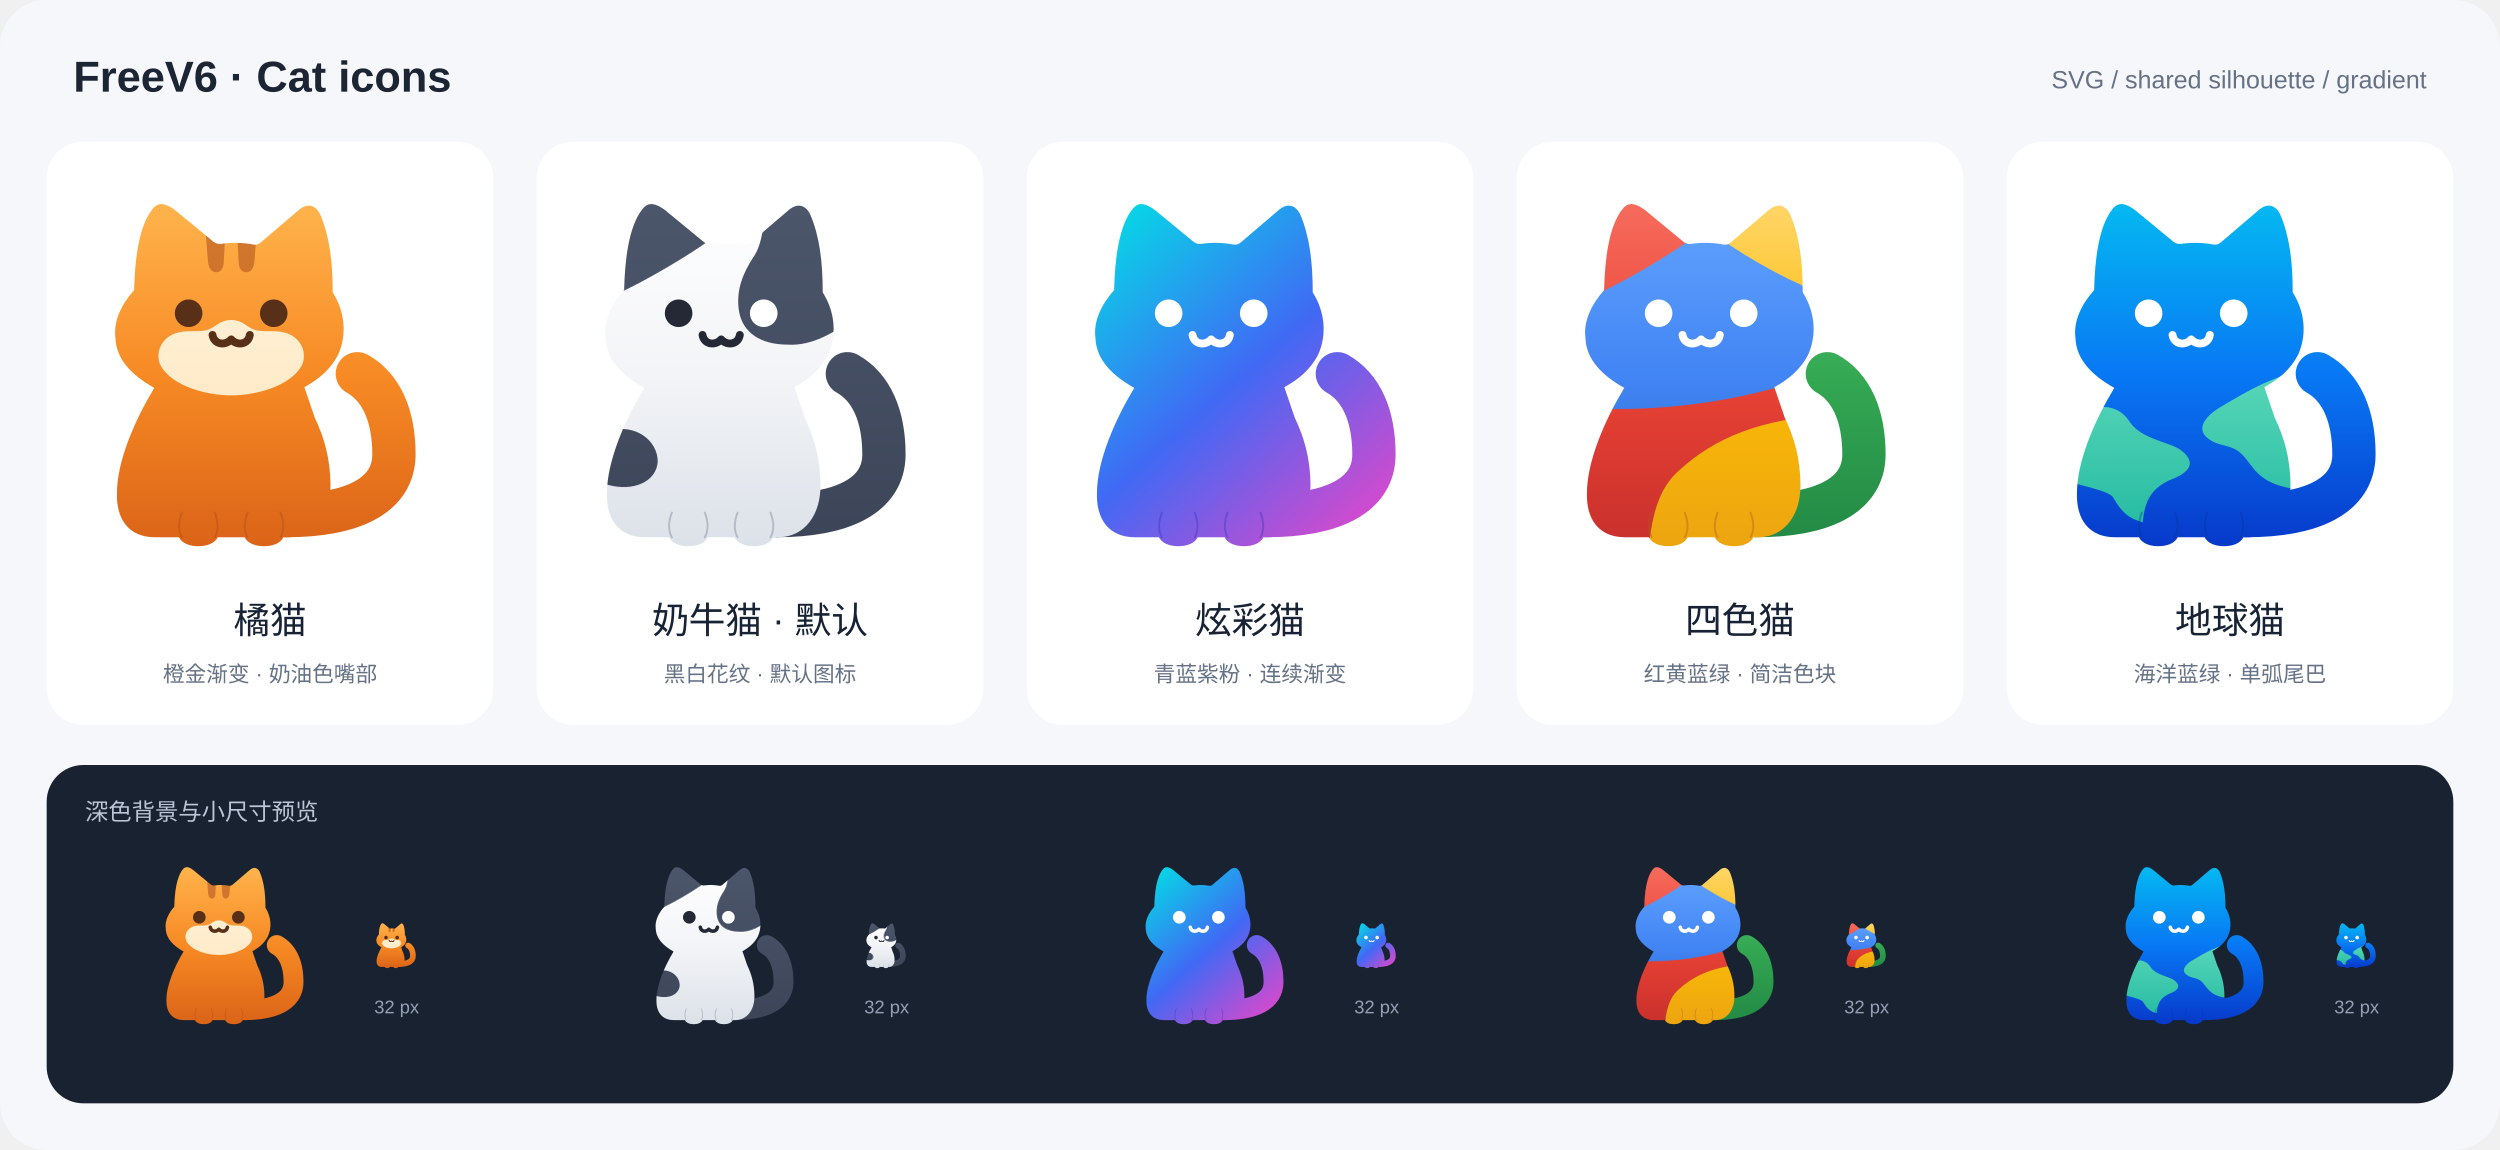
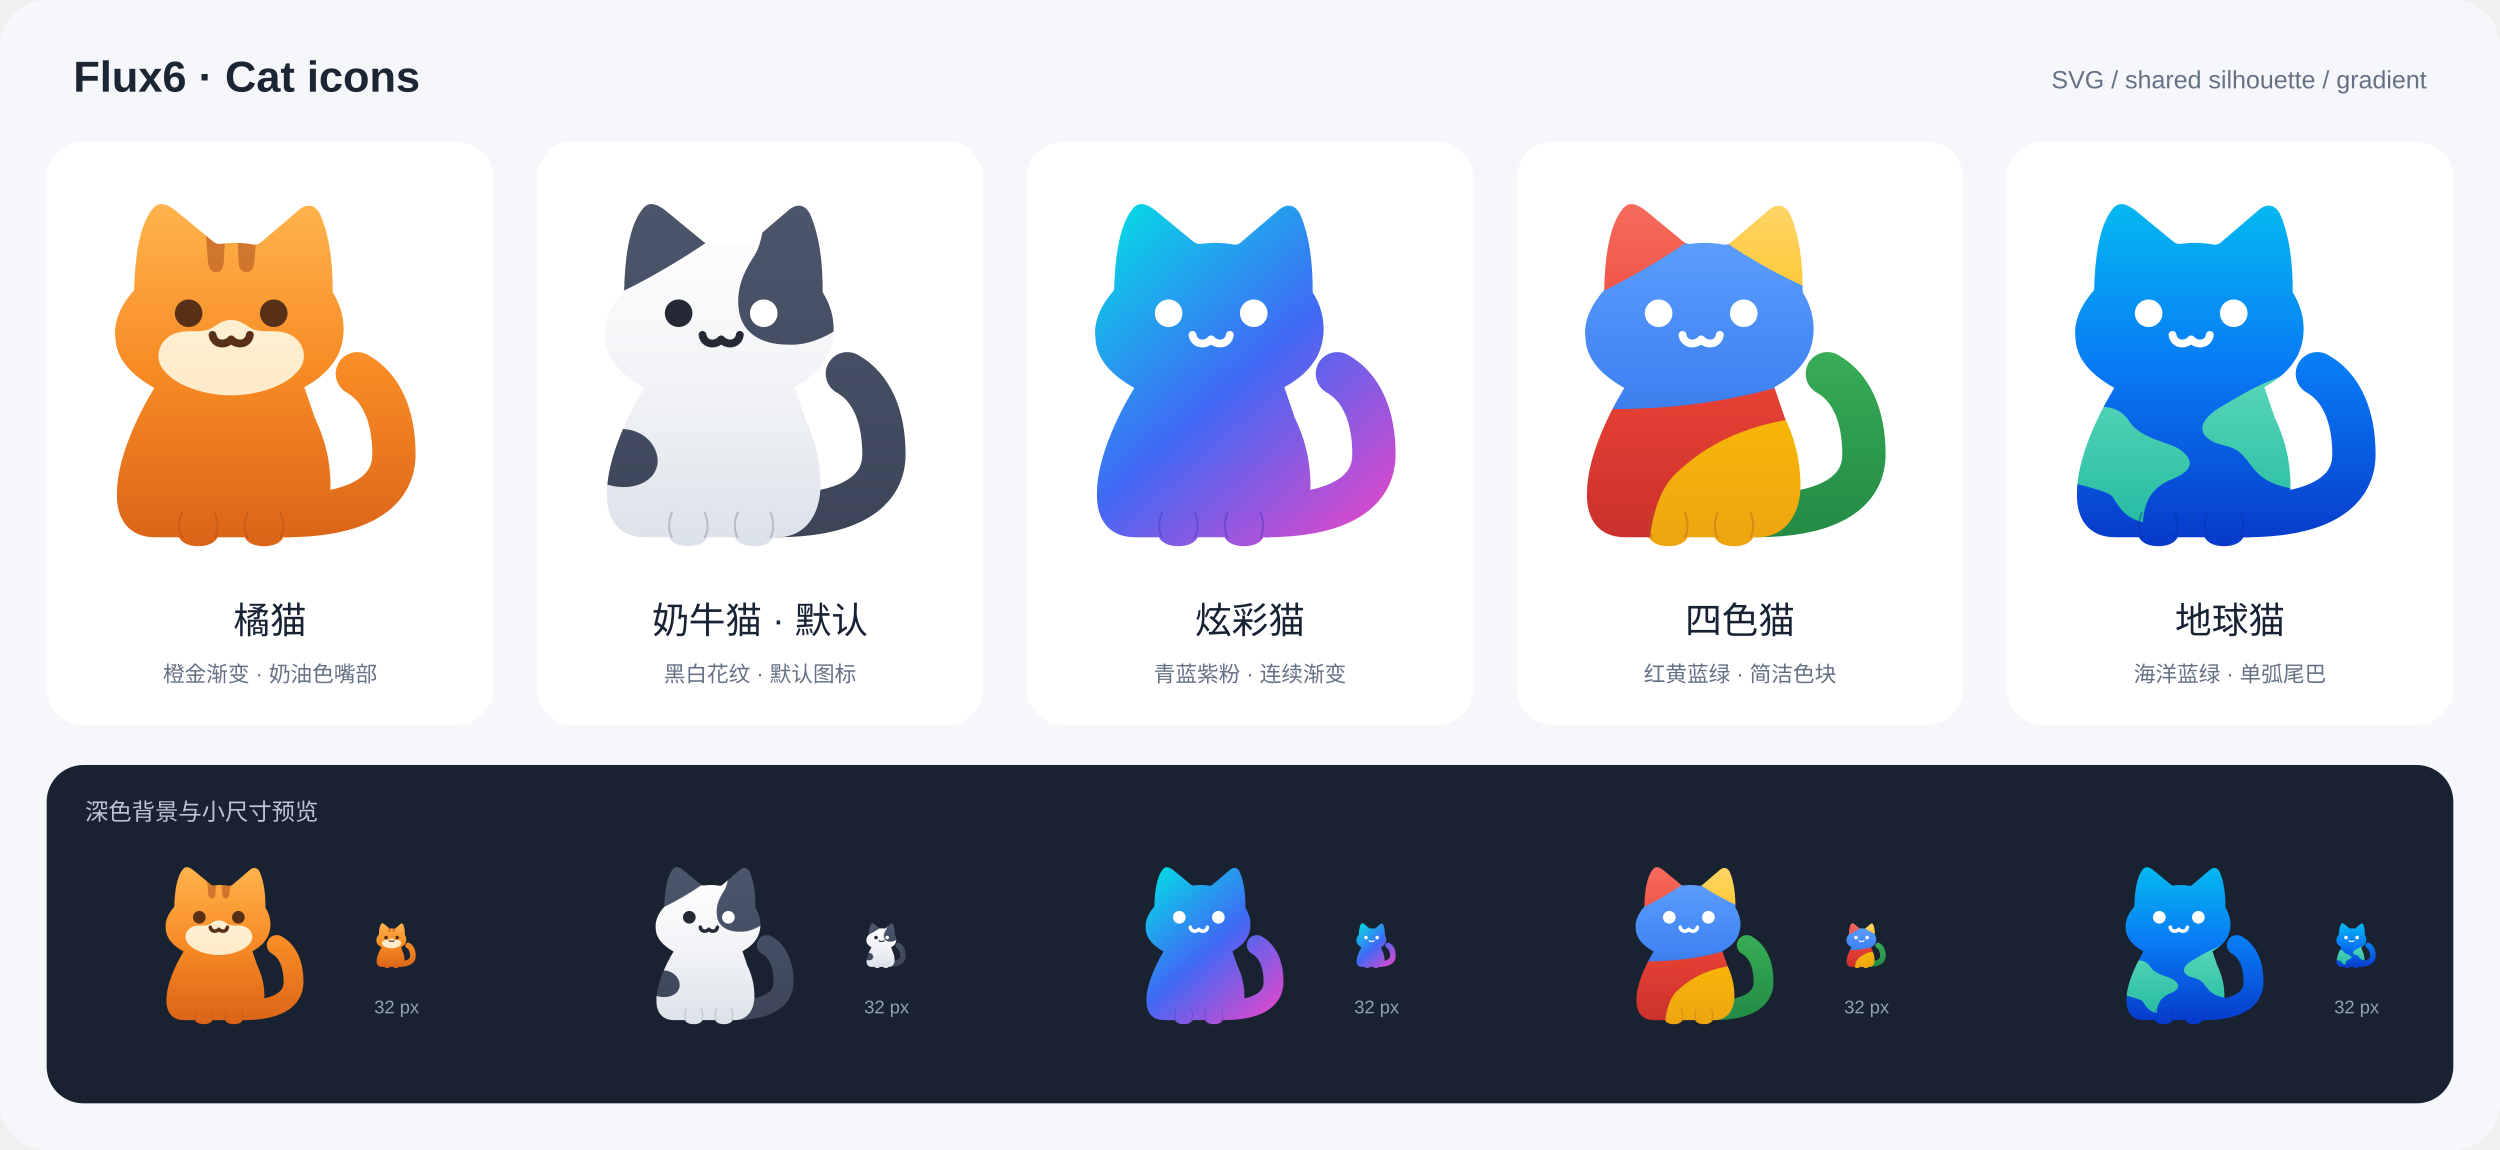
<svg xmlns="http://www.w3.org/2000/svg" width="1500" height="690" viewBox="0 0 1500 690">
  <rect width="1500" height="690" rx="28" fill="#F6F7FA" />
-   <text x="44" y="55" font-family="Arial,sans-serif" font-size="26" font-weight="600" fill="#1C2534">FreeV6 · Cat icons</text>
+   <text x="44" y="55" font-family="Arial,sans-serif" font-size="26" font-weight="600" fill="#1C2534">Flux6 · Cat icons</text>
  <text x="1456" y="53" text-anchor="end" font-family="Arial,sans-serif" font-size="15" fill="#657184">SVG / shared silhouette / gradient</text>
  <rect x="28" y="85" width="268" height="350" rx="22" fill="white" />
  <svg viewBox="0 0 512 512" x="40" y="100" width="244" height="244" role="img" aria-labelledby="preview-0-title preview-0-desc">
    <defs>
      <linearGradient id="preview-0-coat" gradientUnits="userSpaceOnUse" x1="0" y1="35" x2="0" y2="488">
        <stop offset="0.000" stop-color="#FFB34C" />
        <stop offset="0.500" stop-color="#F78A24" />
        <stop offset="1.000" stop-color="#DB6418" />
      </linearGradient>
      <linearGradient id="preview-0-accent" gradientUnits="userSpaceOnUse" x1="0" y1="35" x2="0" y2="488">
        <stop offset="0.000" stop-color="#91F4CE" />
        <stop offset="1.000" stop-color="#20B9A1" />
      </linearGradient>
      <linearGradient id="preview-0-dark" gradientUnits="userSpaceOnUse" x1="0" y1="35" x2="0" y2="488">
        <stop offset="0.000" stop-color="#4C566B" />
        <stop offset="1.000" stop-color="#3C4558" />
      </linearGradient>
      <linearGradient id="preview-0-accentcream" gradientUnits="userSpaceOnUse" x1="0" y1="35" x2="0" y2="488">
        <stop offset="0.000" stop-color="#FFF5DF" />
        <stop offset="1.000" stop-color="#FFE3B8" />
      </linearGradient>
      <pattern id="preview-0-pattern" patternUnits="userSpaceOnUse" width="512" height="512">
        <rect width="512" height="512" fill="url(#preview-0-coat)" />
        <path d="M204 189 C189 189 184 198 173 202 C161 206 146 202 132 206 C110 212 101 234 110 251 C126 278 171 290 204 290 C237 290 282 278 298 251 C307 234 298 212 276 206 C262 202 247 206 235 202 C224 198 219 189 204 189 Z" fill="url(#preview-0-accentcream)" />
        <path d="M170 74 H196 L194 112 Q193 125 184 125 Q175 125 173 112 Z M212 74 H238 L235 112 Q233 125 224 125 Q215 125 214 112 Z" fill="#B85B22" opacity=".65" />
      </pattern>
    </defs>
    <g transform="translate(15.36 15.36) scale(.94)">
      <path id="preview-0-tail" d="M278 451 C365 451 422 425 422 369 C422 317 405 279 373 261" fill="none" stroke="url(#preview-0-coat)" stroke-width="58" stroke-linecap="round" />
      <path id="preview-0-body-shape" d="M74 149 C75 109 80 63 99 40 C107 30 117 33 129 42 L180 84 Q185 88 191 87 Q213 84 234 88 Q240 89 245 84 L293 43 C305 32 316 34 323 47 C336 77 340 112 340 152 C357 179 359 210 347 236 C337 255 322 268 302 279 L316 320 C328 345 337 374 337 411 C337 450 316 479 282 480 L274 480 C270 488 260 492 248 492 C236 492 226 488 222 480 L186 480 C182 488 172 492 160 492 C148 492 138 488 134 480 L102 480 C67 480 50 456 51 421 C51 378 75 323 101 280 C71 263 50 242 49 213 C46 191 57 168 74 149 Z" fill="url(#preview-0-pattern)" />
      <path id="preview-0-paws" d="M138 447 C133 459 133 472 138 480 M182 447 C187 459 187 472 182 480 M226 447 C221 459 221 472 226 480 M270 447 C275 459 275 472 270 480" fill="none" stroke="#A94A16" stroke-width="2.6" stroke-linecap="round" opacity=".40" />
      <circle cx="147" cy="180" r="18.5" fill="#573017" />
      <circle cx="261" cy="180" r="18.5" fill="#573017" />
      <path id="preview-0-mouth" d="M179 209 C181 222 196 224 204 215 C212 224 227 222 229 209" fill="none" stroke="#573017" stroke-width="10.5" stroke-linecap="round" stroke-linejoin="round" />
    </g>
  </svg>
  <text x="162" y="380" text-anchor="middle" font-family="PingFang SC,Arial,sans-serif" font-size="22" fill="#172235">橘猫</text>
  <text x="162" y="409" text-anchor="middle" font-family="PingFang SC,Arial,sans-serif" font-size="13" fill="#657184">橙金渐变 · 奶油色嘴部</text>
  <rect x="322" y="85" width="268" height="350" rx="22" fill="white" />
  <svg viewBox="0 0 512 512" x="334" y="100" width="244" height="244" role="img" aria-labelledby="preview-1-title preview-1-desc">
    <defs>
      <linearGradient id="preview-1-coat" gradientUnits="userSpaceOnUse" x1="0" y1="35" x2="0" y2="488">
        <stop offset="0.000" stop-color="#FFFFFF" />
        <stop offset="0.500" stop-color="#F3F4F7" />
        <stop offset="1.000" stop-color="#DCE2E9" />
      </linearGradient>
      <linearGradient id="preview-1-accent" gradientUnits="userSpaceOnUse" x1="0" y1="35" x2="0" y2="488">
        <stop offset="0.000" stop-color="#91F4CE" />
        <stop offset="1.000" stop-color="#20B9A1" />
      </linearGradient>
      <linearGradient id="preview-1-dark" gradientUnits="userSpaceOnUse" x1="0" y1="35" x2="0" y2="488">
        <stop offset="0.000" stop-color="#4C566B" />
        <stop offset="1.000" stop-color="#3C4558" />
      </linearGradient>
      <pattern id="preview-1-pattern" patternUnits="userSpaceOnUse" width="512" height="512">
        <rect width="512" height="512" fill="url(#preview-1-coat)" />
        <path d="M-20 -20 H215 L183 86 C151 108 105 135 69 152 H-20 Z" fill="url(#preview-1-dark)" />
        <path d="M268 -20 H390 V180 C356 207 325 224 293 222 C257 222 233 206 228 178 C223 149 234 125 247 105 C259 88 263 61 268 -20 Z" fill="url(#preview-1-dark)" />
        <path d="M-20 337 H55 C89 328 119 350 119 379 C117 406 86 419 53 410 L-20 400 Z" fill="url(#preview-1-dark)" />
      </pattern>
    </defs>
    <g transform="translate(15.36 15.36) scale(.94)">
      <path id="preview-1-tail" d="M278 451 C365 451 422 425 422 369 C422 317 405 279 373 261" fill="none" stroke="url(#preview-1-dark)" stroke-width="58" stroke-linecap="round" />
      <path id="preview-1-body-shape" d="M74 149 C75 109 80 63 99 40 C107 30 117 33 129 42 L180 84 Q185 88 191 87 Q213 84 234 88 Q240 89 245 84 L293 43 C305 32 316 34 323 47 C336 77 340 112 340 152 C357 179 359 210 347 236 C337 255 322 268 302 279 L316 320 C328 345 337 374 337 411 C337 450 316 479 282 480 L274 480 C270 488 260 492 248 492 C236 492 226 488 222 480 L186 480 C182 488 172 492 160 492 C148 492 138 488 134 480 L102 480 C67 480 50 456 51 421 C51 378 75 323 101 280 C71 263 50 242 49 213 C46 191 57 168 74 149 Z" fill="url(#preview-1-pattern)" />
      <path id="preview-1-paws" d="M138 447 C133 459 133 472 138 480 M182 447 C187 459 187 472 182 480 M226 447 C221 459 221 472 226 480 M270 447 C275 459 275 472 270 480" fill="none" stroke="#747E8E" stroke-width="2.6" stroke-linecap="round" opacity=".40" />
      <circle cx="147" cy="180" r="18.5" fill="#252935" />
      <circle cx="261" cy="180" r="18.5" fill="#FFFFFF" />
      <path id="preview-1-mouth" d="M179 209 C181 222 196 224 204 215 C212 224 227 222 229 209" fill="none" stroke="#252935" stroke-width="10.5" stroke-linecap="round" stroke-linejoin="round" />
    </g>
  </svg>
  <text x="456" y="380" text-anchor="middle" font-family="PingFang SC,Arial,sans-serif" font-size="22" fill="#172235">奶牛猫 · 默认</text>
  <text x="456" y="409" text-anchor="middle" font-family="PingFang SC,Arial,sans-serif" font-size="13" fill="#657184">黑白花纹 · 默认图标</text>
  <rect x="616" y="85" width="268" height="350" rx="22" fill="white" />
  <svg viewBox="0 0 512 512" x="628" y="100" width="244" height="244" role="img" aria-labelledby="preview-2-title preview-2-desc">
    <defs>
      <linearGradient id="preview-2-coat" gradientUnits="userSpaceOnUse" x1="65" y1="40" x2="445" y2="470">
        <stop offset="0.000" stop-color="#04DCE5" />
        <stop offset="0.500" stop-color="#4069F5" />
        <stop offset="1.000" stop-color="#E746C8" />
      </linearGradient>
      <linearGradient id="preview-2-accent" gradientUnits="userSpaceOnUse" x1="0" y1="35" x2="0" y2="488">
        <stop offset="0.000" stop-color="#91F4CE" />
        <stop offset="1.000" stop-color="#20B9A1" />
      </linearGradient>
      <linearGradient id="preview-2-dark" gradientUnits="userSpaceOnUse" x1="0" y1="35" x2="0" y2="488">
        <stop offset="0.000" stop-color="#4C566B" />
        <stop offset="1.000" stop-color="#3C4558" />
      </linearGradient>
      <pattern id="preview-2-pattern" patternUnits="userSpaceOnUse" width="512" height="512">
        <rect width="512" height="512" fill="url(#preview-2-coat)" />
      </pattern>
    </defs>
    <g transform="translate(15.36 15.36) scale(.94)">
      <path id="preview-2-tail" d="M278 451 C365 451 422 425 422 369 C422 317 405 279 373 261" fill="none" stroke="url(#preview-2-coat)" stroke-width="58" stroke-linecap="round" />
      <path id="preview-2-body-shape" d="M74 149 C75 109 80 63 99 40 C107 30 117 33 129 42 L180 84 Q185 88 191 87 Q213 84 234 88 Q240 89 245 84 L293 43 C305 32 316 34 323 47 C336 77 340 112 340 152 C357 179 359 210 347 236 C337 255 322 268 302 279 L316 320 C328 345 337 374 337 411 C337 450 316 479 282 480 L274 480 C270 488 260 492 248 492 C236 492 226 488 222 480 L186 480 C182 488 172 492 160 492 C148 492 138 488 134 480 L102 480 C67 480 50 456 51 421 C51 378 75 323 101 280 C71 263 50 242 49 213 C46 191 57 168 74 149 Z" fill="url(#preview-2-pattern)" />
      <path id="preview-2-paws" d="M138 447 C133 459 133 472 138 480 M182 447 C187 459 187 472 182 480 M226 447 C221 459 221 472 226 480 M270 447 C275 459 275 472 270 480" fill="none" stroke="#3835B4" stroke-width="2.6" stroke-linecap="round" opacity=".40" />
      <circle cx="147" cy="180" r="18.5" fill="#FFFFFF" />
      <circle cx="261" cy="180" r="18.5" fill="#FFFFFF" />
      <path id="preview-2-mouth" d="M179 209 C181 222 196 224 204 215 C212 224 227 222 229 209" fill="none" stroke="#FFFFFF" stroke-width="10.5" stroke-linecap="round" stroke-linejoin="round" />
    </g>
  </svg>
  <text x="750" y="380" text-anchor="middle" font-family="PingFang SC,Arial,sans-serif" font-size="22" fill="#172235">炫彩猫</text>
  <text x="750" y="409" text-anchor="middle" font-family="PingFang SC,Arial,sans-serif" font-size="13" fill="#657184">青蓝紫粉 · 连续渐变</text>
  <rect x="910" y="85" width="268" height="350" rx="22" fill="white" />
  <svg viewBox="0 0 512 512" x="922" y="100" width="244" height="244" role="img" aria-labelledby="preview-3-title preview-3-desc">
    <defs>
      <linearGradient id="preview-3-coat" gradientUnits="userSpaceOnUse" x1="0" y1="35" x2="0" y2="488">
        <stop offset="0.000" stop-color="#62A4FF" />
        <stop offset="0.500" stop-color="#4285F4" />
        <stop offset="1.000" stop-color="#2866CC" />
      </linearGradient>
      <linearGradient id="preview-3-accent" gradientUnits="userSpaceOnUse" x1="0" y1="35" x2="0" y2="488">
        <stop offset="0.000" stop-color="#91F4CE" />
        <stop offset="1.000" stop-color="#20B9A1" />
      </linearGradient>
      <linearGradient id="preview-3-dark" gradientUnits="userSpaceOnUse" x1="0" y1="35" x2="0" y2="488">
        <stop offset="0.000" stop-color="#4C566B" />
        <stop offset="1.000" stop-color="#3C4558" />
      </linearGradient>
      <linearGradient id="preview-3-red" gradientUnits="userSpaceOnUse" x1="0" y1="35" x2="0" y2="488">
        <stop offset="0.000" stop-color="#F66B5C" />
        <stop offset="0.500" stop-color="#EA4335" />
        <stop offset="1.000" stop-color="#C9302C" />
      </linearGradient>
      <linearGradient id="preview-3-yellow" gradientUnits="userSpaceOnUse" x1="0" y1="35" x2="0" y2="488">
        <stop offset="0.000" stop-color="#FFD568" />
        <stop offset="0.500" stop-color="#FBBC05" />
        <stop offset="1.000" stop-color="#EDA510" />
      </linearGradient>
      <linearGradient id="preview-3-green" gradientUnits="userSpaceOnUse" x1="0" y1="35" x2="0" y2="488">
        <stop offset="0.000" stop-color="#62CC82" />
        <stop offset="0.500" stop-color="#34A853" />
        <stop offset="1.000" stop-color="#228944" />
      </linearGradient>
      <pattern id="preview-3-pattern" patternUnits="userSpaceOnUse" width="512" height="512">
        <rect width="512" height="512" fill="url(#preview-3-coat)" />
        <path d="M-20 -20 H215 L183 86 C151 108 105 135 69 152 H-20 Z" fill="url(#preview-3-red)" />
        <path d="M242 -20 H390 V162 C349 150 294 123 241 88 Z" fill="url(#preview-3-yellow)" />
        <path d="M-30 298 C90 320 238 306 350 265 L400 520 H-30 Z" fill="url(#preview-3-red)" />
        <path d="M380 316 C282 321 221 348 175 390 C148 413 135 451 132 520 H390 Z" fill="url(#preview-3-yellow)" />
      </pattern>
    </defs>
    <g transform="translate(15.36 15.36) scale(.94)">
      <path id="preview-3-tail" d="M278 451 C365 451 422 425 422 369 C422 317 405 279 373 261" fill="none" stroke="url(#preview-3-green)" stroke-width="58" stroke-linecap="round" />
      <path id="preview-3-body-shape" d="M74 149 C75 109 80 63 99 40 C107 30 117 33 129 42 L180 84 Q185 88 191 87 Q213 84 234 88 Q240 89 245 84 L293 43 C305 32 316 34 323 47 C336 77 340 112 340 152 C357 179 359 210 347 236 C337 255 322 268 302 279 L316 320 C328 345 337 374 337 411 C337 450 316 479 282 480 L274 480 C270 488 260 492 248 492 C236 492 226 488 222 480 L186 480 C182 488 172 492 160 492 C148 492 138 488 134 480 L102 480 C67 480 50 456 51 421 C51 378 75 323 101 280 C71 263 50 242 49 213 C46 191 57 168 74 149 Z" fill="url(#preview-3-pattern)" />
      <path id="preview-3-paws" d="M138 447 C133 459 133 472 138 480 M182 447 C187 459 187 472 182 480 M226 447 C221 459 221 472 226 480 M270 447 C275 459 275 472 270 480" fill="none" stroke="#AD5B22" stroke-width="2.6" stroke-linecap="round" opacity=".40" />
      <circle cx="147" cy="180" r="18.5" fill="#FFFFFF" />
      <circle cx="261" cy="180" r="18.5" fill="#FFFFFF" />
      <path id="preview-3-mouth" d="M179 209 C181 222 196 224 204 215 C212 224 227 222 229 209" fill="none" stroke="#FFFFFF" stroke-width="10.5" stroke-linecap="round" stroke-linejoin="round" />
    </g>
  </svg>
  <text x="1044" y="380" text-anchor="middle" font-family="PingFang SC,Arial,sans-serif" font-size="22" fill="#172235">四色猫</text>
  <text x="1044" y="409" text-anchor="middle" font-family="PingFang SC,Arial,sans-serif" font-size="13" fill="#657184">红黄蓝绿 · 简洁色块</text>
  <rect x="1204" y="85" width="268" height="350" rx="22" fill="white" />
  <svg viewBox="0 0 512 512" x="1216" y="100" width="244" height="244" role="img" aria-labelledby="preview-4-title preview-4-desc">
    <defs>
      <linearGradient id="preview-4-coat" gradientUnits="userSpaceOnUse" x1="0" y1="35" x2="0" y2="488">
        <stop offset="0.000" stop-color="#04B8F1" />
        <stop offset="0.500" stop-color="#0878F4" />
        <stop offset="1.000" stop-color="#073ACB" />
      </linearGradient>
      <linearGradient id="preview-4-accent" gradientUnits="userSpaceOnUse" x1="0" y1="35" x2="0" y2="488">
        <stop offset="0.000" stop-color="#91F4CE" />
        <stop offset="1.000" stop-color="#20B9A1" />
      </linearGradient>
      <linearGradient id="preview-4-dark" gradientUnits="userSpaceOnUse" x1="0" y1="35" x2="0" y2="488">
        <stop offset="0.000" stop-color="#4C566B" />
        <stop offset="1.000" stop-color="#3C4558" />
      </linearGradient>
      <pattern id="preview-4-pattern" patternUnits="userSpaceOnUse" width="512" height="512">
        <rect width="512" height="512" fill="url(#preview-4-coat)" />
        <path d="M-20 311 H55 C83 302 107 302 122 326 C139 350 176 352 191 364 C215 383 196 396 174 404 C150 416 142 431 139 460 C117 454 109 443 99 426 C88 413 24 408 -20 382 Z M360 248 C335 260 320 266 301 274 C277 285 258 297 241 307 C219 321 210 338 230 350 C243 359 258 355 272 369 C288 385 292 407 340 415 L390 430 V240 Z" fill="url(#preview-4-accent)" />
      </pattern>
    </defs>
    <g transform="translate(15.36 15.36) scale(.94)">
      <path id="preview-4-tail" d="M278 451 C365 451 422 425 422 369 C422 317 405 279 373 261" fill="none" stroke="url(#preview-4-coat)" stroke-width="58" stroke-linecap="round" />
      <path id="preview-4-body-shape" d="M74 149 C75 109 80 63 99 40 C107 30 117 33 129 42 L180 84 Q185 88 191 87 Q213 84 234 88 Q240 89 245 84 L293 43 C305 32 316 34 323 47 C336 77 340 112 340 152 C357 179 359 210 347 236 C337 255 322 268 302 279 L316 320 C328 345 337 374 337 411 C337 450 316 479 282 480 L274 480 C270 488 260 492 248 492 C236 492 226 488 222 480 L186 480 C182 488 172 492 160 492 C148 492 138 488 134 480 L102 480 C67 480 50 456 51 421 C51 378 75 323 101 280 C71 263 50 242 49 213 C46 191 57 168 74 149 Z" fill="url(#preview-4-pattern)" />
      <path id="preview-4-paws" d="M138 447 C133 459 133 472 138 480 M182 447 C187 459 187 472 182 480 M226 447 C221 459 221 472 226 480 M270 447 C275 459 275 472 270 480" fill="none" stroke="#07349A" stroke-width="2.6" stroke-linecap="round" opacity=".40" />
      <circle cx="147" cy="180" r="18.5" fill="#FFFFFF" />
      <circle cx="261" cy="180" r="18.5" fill="#FFFFFF" />
      <path id="preview-4-mouth" d="M179 209 C181 222 196 224 204 215 C212 224 227 222 229 209" fill="none" stroke="#FFFFFF" stroke-width="10.5" stroke-linecap="round" stroke-linejoin="round" />
    </g>
  </svg>
  <text x="1338" y="380" text-anchor="middle" font-family="PingFang SC,Arial,sans-serif" font-size="22" fill="#172235">地球猫</text>
  <text x="1338" y="409" text-anchor="middle" font-family="PingFang SC,Arial,sans-serif" font-size="13" fill="#657184">海洋蓝绿 · 单弧尾巴</text>
  <rect x="28" y="459" width="1444" height="203" rx="22" fill="#192230" />
  <text x="51" y="492" font-family="PingFang SC,Arial,sans-serif" font-size="14" fill="#BBC5D5">深色背景与小尺寸预览</text>
  <svg viewBox="0 0 512 512" x="86" y="510" width="112" height="112" role="img" aria-labelledby="dark-0-title dark-0-desc">
    <defs>
      <linearGradient id="dark-0-coat" gradientUnits="userSpaceOnUse" x1="0" y1="35" x2="0" y2="488">
        <stop offset="0.000" stop-color="#FFB34C" />
        <stop offset="0.500" stop-color="#F78A24" />
        <stop offset="1.000" stop-color="#DB6418" />
      </linearGradient>
      <linearGradient id="dark-0-accent" gradientUnits="userSpaceOnUse" x1="0" y1="35" x2="0" y2="488">
        <stop offset="0.000" stop-color="#91F4CE" />
        <stop offset="1.000" stop-color="#20B9A1" />
      </linearGradient>
      <linearGradient id="dark-0-dark" gradientUnits="userSpaceOnUse" x1="0" y1="35" x2="0" y2="488">
        <stop offset="0.000" stop-color="#4C566B" />
        <stop offset="1.000" stop-color="#3C4558" />
      </linearGradient>
      <linearGradient id="dark-0-accentcream" gradientUnits="userSpaceOnUse" x1="0" y1="35" x2="0" y2="488">
        <stop offset="0.000" stop-color="#FFF5DF" />
        <stop offset="1.000" stop-color="#FFE3B8" />
      </linearGradient>
      <pattern id="dark-0-pattern" patternUnits="userSpaceOnUse" width="512" height="512">
        <rect width="512" height="512" fill="url(#dark-0-coat)" />
        <path d="M204 189 C189 189 184 198 173 202 C161 206 146 202 132 206 C110 212 101 234 110 251 C126 278 171 290 204 290 C237 290 282 278 298 251 C307 234 298 212 276 206 C262 202 247 206 235 202 C224 198 219 189 204 189 Z" fill="url(#dark-0-accentcream)" />
        <path d="M170 74 H196 L194 112 Q193 125 184 125 Q175 125 173 112 Z M212 74 H238 L235 112 Q233 125 224 125 Q215 125 214 112 Z" fill="#B85B22" opacity=".65" />
      </pattern>
    </defs>
    <g transform="translate(15.36 15.36) scale(.94)">
      <path id="dark-0-tail" d="M278 451 C365 451 422 425 422 369 C422 317 405 279 373 261" fill="none" stroke="url(#dark-0-coat)" stroke-width="58" stroke-linecap="round" />
      <path id="dark-0-body-shape" d="M74 149 C75 109 80 63 99 40 C107 30 117 33 129 42 L180 84 Q185 88 191 87 Q213 84 234 88 Q240 89 245 84 L293 43 C305 32 316 34 323 47 C336 77 340 112 340 152 C357 179 359 210 347 236 C337 255 322 268 302 279 L316 320 C328 345 337 374 337 411 C337 450 316 479 282 480 L274 480 C270 488 260 492 248 492 C236 492 226 488 222 480 L186 480 C182 488 172 492 160 492 C148 492 138 488 134 480 L102 480 C67 480 50 456 51 421 C51 378 75 323 101 280 C71 263 50 242 49 213 C46 191 57 168 74 149 Z" fill="url(#dark-0-pattern)" />
      <path id="dark-0-paws" d="M138 447 C133 459 133 472 138 480 M182 447 C187 459 187 472 182 480 M226 447 C221 459 221 472 226 480 M270 447 C275 459 275 472 270 480" fill="none" stroke="#A94A16" stroke-width="2.6" stroke-linecap="round" opacity=".40" />
      <circle cx="147" cy="180" r="18.5" fill="#573017" />
      <circle cx="261" cy="180" r="18.5" fill="#573017" />
      <path id="dark-0-mouth" d="M179 209 C181 222 196 224 204 215 C212 224 227 222 229 209" fill="none" stroke="#573017" stroke-width="10.5" stroke-linecap="round" stroke-linejoin="round" />
    </g>
  </svg>
  <svg viewBox="0 0 512 512" x="222" y="551" width="32" height="32" role="img" aria-labelledby="small-0-title small-0-desc">
    <defs>
      <linearGradient id="small-0-coat" gradientUnits="userSpaceOnUse" x1="0" y1="35" x2="0" y2="488">
        <stop offset="0.000" stop-color="#FFB34C" />
        <stop offset="0.500" stop-color="#F78A24" />
        <stop offset="1.000" stop-color="#DB6418" />
      </linearGradient>
      <linearGradient id="small-0-accent" gradientUnits="userSpaceOnUse" x1="0" y1="35" x2="0" y2="488">
        <stop offset="0.000" stop-color="#91F4CE" />
        <stop offset="1.000" stop-color="#20B9A1" />
      </linearGradient>
      <linearGradient id="small-0-dark" gradientUnits="userSpaceOnUse" x1="0" y1="35" x2="0" y2="488">
        <stop offset="0.000" stop-color="#4C566B" />
        <stop offset="1.000" stop-color="#3C4558" />
      </linearGradient>
      <linearGradient id="small-0-accentcream" gradientUnits="userSpaceOnUse" x1="0" y1="35" x2="0" y2="488">
        <stop offset="0.000" stop-color="#FFF5DF" />
        <stop offset="1.000" stop-color="#FFE3B8" />
      </linearGradient>
      <pattern id="small-0-pattern" patternUnits="userSpaceOnUse" width="512" height="512">
        <rect width="512" height="512" fill="url(#small-0-coat)" />
        <path d="M204 189 C189 189 184 198 173 202 C161 206 146 202 132 206 C110 212 101 234 110 251 C126 278 171 290 204 290 C237 290 282 278 298 251 C307 234 298 212 276 206 C262 202 247 206 235 202 C224 198 219 189 204 189 Z" fill="url(#small-0-accentcream)" />
        <path d="M170 74 H196 L194 112 Q193 125 184 125 Q175 125 173 112 Z M212 74 H238 L235 112 Q233 125 224 125 Q215 125 214 112 Z" fill="#B85B22" opacity=".65" />
      </pattern>
    </defs>
    <g transform="translate(15.36 15.36) scale(.94)">
      <path id="small-0-tail" d="M278 451 C365 451 422 425 422 369 C422 317 405 279 373 261" fill="none" stroke="url(#small-0-coat)" stroke-width="58" stroke-linecap="round" />
      <path id="small-0-body-shape" d="M74 149 C75 109 80 63 99 40 C107 30 117 33 129 42 L180 84 Q185 88 191 87 Q213 84 234 88 Q240 89 245 84 L293 43 C305 32 316 34 323 47 C336 77 340 112 340 152 C357 179 359 210 347 236 C337 255 322 268 302 279 L316 320 C328 345 337 374 337 411 C337 450 316 479 282 480 L274 480 C270 488 260 492 248 492 C236 492 226 488 222 480 L186 480 C182 488 172 492 160 492 C148 492 138 488 134 480 L102 480 C67 480 50 456 51 421 C51 378 75 323 101 280 C71 263 50 242 49 213 C46 191 57 168 74 149 Z" fill="url(#small-0-pattern)" />
      <path id="small-0-paws" d="M138 447 C133 459 133 472 138 480 M182 447 C187 459 187 472 182 480 M226 447 C221 459 221 472 226 480 M270 447 C275 459 275 472 270 480" fill="none" stroke="#A94A16" stroke-width="2.6" stroke-linecap="round" opacity=".40" />
      <circle cx="147" cy="180" r="18.5" fill="#573017" />
      <circle cx="261" cy="180" r="18.5" fill="#573017" />
      <path id="small-0-mouth" d="M179 209 C181 222 196 224 204 215 C212 224 227 222 229 209" fill="none" stroke="#573017" stroke-width="10.5" stroke-linecap="round" stroke-linejoin="round" />
    </g>
  </svg>
  <text x="238" y="608" text-anchor="middle" font-family="Arial,sans-serif" font-size="11" fill="#93A1B6">32 px</text>
  <svg viewBox="0 0 512 512" x="380" y="510" width="112" height="112" role="img" aria-labelledby="dark-1-title dark-1-desc">
    <defs>
      <linearGradient id="dark-1-coat" gradientUnits="userSpaceOnUse" x1="0" y1="35" x2="0" y2="488">
        <stop offset="0.000" stop-color="#FFFFFF" />
        <stop offset="0.500" stop-color="#F3F4F7" />
        <stop offset="1.000" stop-color="#DCE2E9" />
      </linearGradient>
      <linearGradient id="dark-1-accent" gradientUnits="userSpaceOnUse" x1="0" y1="35" x2="0" y2="488">
        <stop offset="0.000" stop-color="#91F4CE" />
        <stop offset="1.000" stop-color="#20B9A1" />
      </linearGradient>
      <linearGradient id="dark-1-dark" gradientUnits="userSpaceOnUse" x1="0" y1="35" x2="0" y2="488">
        <stop offset="0.000" stop-color="#4C566B" />
        <stop offset="1.000" stop-color="#3C4558" />
      </linearGradient>
      <pattern id="dark-1-pattern" patternUnits="userSpaceOnUse" width="512" height="512">
        <rect width="512" height="512" fill="url(#dark-1-coat)" />
        <path d="M-20 -20 H215 L183 86 C151 108 105 135 69 152 H-20 Z" fill="url(#dark-1-dark)" />
        <path d="M268 -20 H390 V180 C356 207 325 224 293 222 C257 222 233 206 228 178 C223 149 234 125 247 105 C259 88 263 61 268 -20 Z" fill="url(#dark-1-dark)" />
        <path d="M-20 337 H55 C89 328 119 350 119 379 C117 406 86 419 53 410 L-20 400 Z" fill="url(#dark-1-dark)" />
      </pattern>
    </defs>
    <g transform="translate(15.36 15.36) scale(.94)">
      <path id="dark-1-tail" d="M278 451 C365 451 422 425 422 369 C422 317 405 279 373 261" fill="none" stroke="url(#dark-1-dark)" stroke-width="58" stroke-linecap="round" />
      <path id="dark-1-body-shape" d="M74 149 C75 109 80 63 99 40 C107 30 117 33 129 42 L180 84 Q185 88 191 87 Q213 84 234 88 Q240 89 245 84 L293 43 C305 32 316 34 323 47 C336 77 340 112 340 152 C357 179 359 210 347 236 C337 255 322 268 302 279 L316 320 C328 345 337 374 337 411 C337 450 316 479 282 480 L274 480 C270 488 260 492 248 492 C236 492 226 488 222 480 L186 480 C182 488 172 492 160 492 C148 492 138 488 134 480 L102 480 C67 480 50 456 51 421 C51 378 75 323 101 280 C71 263 50 242 49 213 C46 191 57 168 74 149 Z" fill="url(#dark-1-pattern)" />
      <path id="dark-1-paws" d="M138 447 C133 459 133 472 138 480 M182 447 C187 459 187 472 182 480 M226 447 C221 459 221 472 226 480 M270 447 C275 459 275 472 270 480" fill="none" stroke="#747E8E" stroke-width="2.6" stroke-linecap="round" opacity=".40" />
      <circle cx="147" cy="180" r="18.5" fill="#252935" />
      <circle cx="261" cy="180" r="18.5" fill="#FFFFFF" />
      <path id="dark-1-mouth" d="M179 209 C181 222 196 224 204 215 C212 224 227 222 229 209" fill="none" stroke="#252935" stroke-width="10.5" stroke-linecap="round" stroke-linejoin="round" />
    </g>
  </svg>
  <svg viewBox="0 0 512 512" x="516" y="551" width="32" height="32" role="img" aria-labelledby="small-1-title small-1-desc">
    <defs>
      <linearGradient id="small-1-coat" gradientUnits="userSpaceOnUse" x1="0" y1="35" x2="0" y2="488">
        <stop offset="0.000" stop-color="#FFFFFF" />
        <stop offset="0.500" stop-color="#F3F4F7" />
        <stop offset="1.000" stop-color="#DCE2E9" />
      </linearGradient>
      <linearGradient id="small-1-accent" gradientUnits="userSpaceOnUse" x1="0" y1="35" x2="0" y2="488">
        <stop offset="0.000" stop-color="#91F4CE" />
        <stop offset="1.000" stop-color="#20B9A1" />
      </linearGradient>
      <linearGradient id="small-1-dark" gradientUnits="userSpaceOnUse" x1="0" y1="35" x2="0" y2="488">
        <stop offset="0.000" stop-color="#4C566B" />
        <stop offset="1.000" stop-color="#3C4558" />
      </linearGradient>
      <pattern id="small-1-pattern" patternUnits="userSpaceOnUse" width="512" height="512">
        <rect width="512" height="512" fill="url(#small-1-coat)" />
        <path d="M-20 -20 H215 L183 86 C151 108 105 135 69 152 H-20 Z" fill="url(#small-1-dark)" />
        <path d="M268 -20 H390 V180 C356 207 325 224 293 222 C257 222 233 206 228 178 C223 149 234 125 247 105 C259 88 263 61 268 -20 Z" fill="url(#small-1-dark)" />
        <path d="M-20 337 H55 C89 328 119 350 119 379 C117 406 86 419 53 410 L-20 400 Z" fill="url(#small-1-dark)" />
      </pattern>
    </defs>
    <g transform="translate(15.36 15.36) scale(.94)">
      <path id="small-1-tail" d="M278 451 C365 451 422 425 422 369 C422 317 405 279 373 261" fill="none" stroke="url(#small-1-dark)" stroke-width="58" stroke-linecap="round" />
      <path id="small-1-body-shape" d="M74 149 C75 109 80 63 99 40 C107 30 117 33 129 42 L180 84 Q185 88 191 87 Q213 84 234 88 Q240 89 245 84 L293 43 C305 32 316 34 323 47 C336 77 340 112 340 152 C357 179 359 210 347 236 C337 255 322 268 302 279 L316 320 C328 345 337 374 337 411 C337 450 316 479 282 480 L274 480 C270 488 260 492 248 492 C236 492 226 488 222 480 L186 480 C182 488 172 492 160 492 C148 492 138 488 134 480 L102 480 C67 480 50 456 51 421 C51 378 75 323 101 280 C71 263 50 242 49 213 C46 191 57 168 74 149 Z" fill="url(#small-1-pattern)" />
      <path id="small-1-paws" d="M138 447 C133 459 133 472 138 480 M182 447 C187 459 187 472 182 480 M226 447 C221 459 221 472 226 480 M270 447 C275 459 275 472 270 480" fill="none" stroke="#747E8E" stroke-width="2.6" stroke-linecap="round" opacity=".40" />
      <circle cx="147" cy="180" r="18.5" fill="#252935" />
      <circle cx="261" cy="180" r="18.5" fill="#FFFFFF" />
      <path id="small-1-mouth" d="M179 209 C181 222 196 224 204 215 C212 224 227 222 229 209" fill="none" stroke="#252935" stroke-width="10.5" stroke-linecap="round" stroke-linejoin="round" />
    </g>
  </svg>
  <text x="532" y="608" text-anchor="middle" font-family="Arial,sans-serif" font-size="11" fill="#93A1B6">32 px</text>
  <svg viewBox="0 0 512 512" x="674" y="510" width="112" height="112" role="img" aria-labelledby="dark-2-title dark-2-desc">
    <defs>
      <linearGradient id="dark-2-coat" gradientUnits="userSpaceOnUse" x1="65" y1="40" x2="445" y2="470">
        <stop offset="0.000" stop-color="#04DCE5" />
        <stop offset="0.500" stop-color="#4069F5" />
        <stop offset="1.000" stop-color="#E746C8" />
      </linearGradient>
      <linearGradient id="dark-2-accent" gradientUnits="userSpaceOnUse" x1="0" y1="35" x2="0" y2="488">
        <stop offset="0.000" stop-color="#91F4CE" />
        <stop offset="1.000" stop-color="#20B9A1" />
      </linearGradient>
      <linearGradient id="dark-2-dark" gradientUnits="userSpaceOnUse" x1="0" y1="35" x2="0" y2="488">
        <stop offset="0.000" stop-color="#4C566B" />
        <stop offset="1.000" stop-color="#3C4558" />
      </linearGradient>
      <pattern id="dark-2-pattern" patternUnits="userSpaceOnUse" width="512" height="512">
        <rect width="512" height="512" fill="url(#dark-2-coat)" />
      </pattern>
    </defs>
    <g transform="translate(15.36 15.36) scale(.94)">
      <path id="dark-2-tail" d="M278 451 C365 451 422 425 422 369 C422 317 405 279 373 261" fill="none" stroke="url(#dark-2-coat)" stroke-width="58" stroke-linecap="round" />
      <path id="dark-2-body-shape" d="M74 149 C75 109 80 63 99 40 C107 30 117 33 129 42 L180 84 Q185 88 191 87 Q213 84 234 88 Q240 89 245 84 L293 43 C305 32 316 34 323 47 C336 77 340 112 340 152 C357 179 359 210 347 236 C337 255 322 268 302 279 L316 320 C328 345 337 374 337 411 C337 450 316 479 282 480 L274 480 C270 488 260 492 248 492 C236 492 226 488 222 480 L186 480 C182 488 172 492 160 492 C148 492 138 488 134 480 L102 480 C67 480 50 456 51 421 C51 378 75 323 101 280 C71 263 50 242 49 213 C46 191 57 168 74 149 Z" fill="url(#dark-2-pattern)" />
      <path id="dark-2-paws" d="M138 447 C133 459 133 472 138 480 M182 447 C187 459 187 472 182 480 M226 447 C221 459 221 472 226 480 M270 447 C275 459 275 472 270 480" fill="none" stroke="#3835B4" stroke-width="2.6" stroke-linecap="round" opacity=".40" />
      <circle cx="147" cy="180" r="18.5" fill="#FFFFFF" />
      <circle cx="261" cy="180" r="18.5" fill="#FFFFFF" />
      <path id="dark-2-mouth" d="M179 209 C181 222 196 224 204 215 C212 224 227 222 229 209" fill="none" stroke="#FFFFFF" stroke-width="10.5" stroke-linecap="round" stroke-linejoin="round" />
    </g>
  </svg>
  <svg viewBox="0 0 512 512" x="810" y="551" width="32" height="32" role="img" aria-labelledby="small-2-title small-2-desc">
    <defs>
      <linearGradient id="small-2-coat" gradientUnits="userSpaceOnUse" x1="65" y1="40" x2="445" y2="470">
        <stop offset="0.000" stop-color="#04DCE5" />
        <stop offset="0.500" stop-color="#4069F5" />
        <stop offset="1.000" stop-color="#E746C8" />
      </linearGradient>
      <linearGradient id="small-2-accent" gradientUnits="userSpaceOnUse" x1="0" y1="35" x2="0" y2="488">
        <stop offset="0.000" stop-color="#91F4CE" />
        <stop offset="1.000" stop-color="#20B9A1" />
      </linearGradient>
      <linearGradient id="small-2-dark" gradientUnits="userSpaceOnUse" x1="0" y1="35" x2="0" y2="488">
        <stop offset="0.000" stop-color="#4C566B" />
        <stop offset="1.000" stop-color="#3C4558" />
      </linearGradient>
      <pattern id="small-2-pattern" patternUnits="userSpaceOnUse" width="512" height="512">
        <rect width="512" height="512" fill="url(#small-2-coat)" />
      </pattern>
    </defs>
    <g transform="translate(15.36 15.36) scale(.94)">
      <path id="small-2-tail" d="M278 451 C365 451 422 425 422 369 C422 317 405 279 373 261" fill="none" stroke="url(#small-2-coat)" stroke-width="58" stroke-linecap="round" />
      <path id="small-2-body-shape" d="M74 149 C75 109 80 63 99 40 C107 30 117 33 129 42 L180 84 Q185 88 191 87 Q213 84 234 88 Q240 89 245 84 L293 43 C305 32 316 34 323 47 C336 77 340 112 340 152 C357 179 359 210 347 236 C337 255 322 268 302 279 L316 320 C328 345 337 374 337 411 C337 450 316 479 282 480 L274 480 C270 488 260 492 248 492 C236 492 226 488 222 480 L186 480 C182 488 172 492 160 492 C148 492 138 488 134 480 L102 480 C67 480 50 456 51 421 C51 378 75 323 101 280 C71 263 50 242 49 213 C46 191 57 168 74 149 Z" fill="url(#small-2-pattern)" />
      <path id="small-2-paws" d="M138 447 C133 459 133 472 138 480 M182 447 C187 459 187 472 182 480 M226 447 C221 459 221 472 226 480 M270 447 C275 459 275 472 270 480" fill="none" stroke="#3835B4" stroke-width="2.6" stroke-linecap="round" opacity=".40" />
      <circle cx="147" cy="180" r="18.5" fill="#FFFFFF" />
      <circle cx="261" cy="180" r="18.5" fill="#FFFFFF" />
      <path id="small-2-mouth" d="M179 209 C181 222 196 224 204 215 C212 224 227 222 229 209" fill="none" stroke="#FFFFFF" stroke-width="10.5" stroke-linecap="round" stroke-linejoin="round" />
    </g>
  </svg>
  <text x="826" y="608" text-anchor="middle" font-family="Arial,sans-serif" font-size="11" fill="#93A1B6">32 px</text>
  <svg viewBox="0 0 512 512" x="968" y="510" width="112" height="112" role="img" aria-labelledby="dark-3-title dark-3-desc">
    <defs>
      <linearGradient id="dark-3-coat" gradientUnits="userSpaceOnUse" x1="0" y1="35" x2="0" y2="488">
        <stop offset="0.000" stop-color="#62A4FF" />
        <stop offset="0.500" stop-color="#4285F4" />
        <stop offset="1.000" stop-color="#2866CC" />
      </linearGradient>
      <linearGradient id="dark-3-accent" gradientUnits="userSpaceOnUse" x1="0" y1="35" x2="0" y2="488">
        <stop offset="0.000" stop-color="#91F4CE" />
        <stop offset="1.000" stop-color="#20B9A1" />
      </linearGradient>
      <linearGradient id="dark-3-dark" gradientUnits="userSpaceOnUse" x1="0" y1="35" x2="0" y2="488">
        <stop offset="0.000" stop-color="#4C566B" />
        <stop offset="1.000" stop-color="#3C4558" />
      </linearGradient>
      <linearGradient id="dark-3-red" gradientUnits="userSpaceOnUse" x1="0" y1="35" x2="0" y2="488">
        <stop offset="0.000" stop-color="#F66B5C" />
        <stop offset="0.500" stop-color="#EA4335" />
        <stop offset="1.000" stop-color="#C9302C" />
      </linearGradient>
      <linearGradient id="dark-3-yellow" gradientUnits="userSpaceOnUse" x1="0" y1="35" x2="0" y2="488">
        <stop offset="0.000" stop-color="#FFD568" />
        <stop offset="0.500" stop-color="#FBBC05" />
        <stop offset="1.000" stop-color="#EDA510" />
      </linearGradient>
      <linearGradient id="dark-3-green" gradientUnits="userSpaceOnUse" x1="0" y1="35" x2="0" y2="488">
        <stop offset="0.000" stop-color="#62CC82" />
        <stop offset="0.500" stop-color="#34A853" />
        <stop offset="1.000" stop-color="#228944" />
      </linearGradient>
      <pattern id="dark-3-pattern" patternUnits="userSpaceOnUse" width="512" height="512">
        <rect width="512" height="512" fill="url(#dark-3-coat)" />
        <path d="M-20 -20 H215 L183 86 C151 108 105 135 69 152 H-20 Z" fill="url(#dark-3-red)" />
        <path d="M242 -20 H390 V162 C349 150 294 123 241 88 Z" fill="url(#dark-3-yellow)" />
        <path d="M-30 298 C90 320 238 306 350 265 L400 520 H-30 Z" fill="url(#dark-3-red)" />
        <path d="M380 316 C282 321 221 348 175 390 C148 413 135 451 132 520 H390 Z" fill="url(#dark-3-yellow)" />
      </pattern>
    </defs>
    <g transform="translate(15.36 15.36) scale(.94)">
      <path id="dark-3-tail" d="M278 451 C365 451 422 425 422 369 C422 317 405 279 373 261" fill="none" stroke="url(#dark-3-green)" stroke-width="58" stroke-linecap="round" />
      <path id="dark-3-body-shape" d="M74 149 C75 109 80 63 99 40 C107 30 117 33 129 42 L180 84 Q185 88 191 87 Q213 84 234 88 Q240 89 245 84 L293 43 C305 32 316 34 323 47 C336 77 340 112 340 152 C357 179 359 210 347 236 C337 255 322 268 302 279 L316 320 C328 345 337 374 337 411 C337 450 316 479 282 480 L274 480 C270 488 260 492 248 492 C236 492 226 488 222 480 L186 480 C182 488 172 492 160 492 C148 492 138 488 134 480 L102 480 C67 480 50 456 51 421 C51 378 75 323 101 280 C71 263 50 242 49 213 C46 191 57 168 74 149 Z" fill="url(#dark-3-pattern)" />
      <path id="dark-3-paws" d="M138 447 C133 459 133 472 138 480 M182 447 C187 459 187 472 182 480 M226 447 C221 459 221 472 226 480 M270 447 C275 459 275 472 270 480" fill="none" stroke="#AD5B22" stroke-width="2.6" stroke-linecap="round" opacity=".40" />
      <circle cx="147" cy="180" r="18.5" fill="#FFFFFF" />
      <circle cx="261" cy="180" r="18.5" fill="#FFFFFF" />
      <path id="dark-3-mouth" d="M179 209 C181 222 196 224 204 215 C212 224 227 222 229 209" fill="none" stroke="#FFFFFF" stroke-width="10.5" stroke-linecap="round" stroke-linejoin="round" />
    </g>
  </svg>
  <svg viewBox="0 0 512 512" x="1104" y="551" width="32" height="32" role="img" aria-labelledby="small-3-title small-3-desc">
    <defs>
      <linearGradient id="small-3-coat" gradientUnits="userSpaceOnUse" x1="0" y1="35" x2="0" y2="488">
        <stop offset="0.000" stop-color="#62A4FF" />
        <stop offset="0.500" stop-color="#4285F4" />
        <stop offset="1.000" stop-color="#2866CC" />
      </linearGradient>
      <linearGradient id="small-3-accent" gradientUnits="userSpaceOnUse" x1="0" y1="35" x2="0" y2="488">
        <stop offset="0.000" stop-color="#91F4CE" />
        <stop offset="1.000" stop-color="#20B9A1" />
      </linearGradient>
      <linearGradient id="small-3-dark" gradientUnits="userSpaceOnUse" x1="0" y1="35" x2="0" y2="488">
        <stop offset="0.000" stop-color="#4C566B" />
        <stop offset="1.000" stop-color="#3C4558" />
      </linearGradient>
      <linearGradient id="small-3-red" gradientUnits="userSpaceOnUse" x1="0" y1="35" x2="0" y2="488">
        <stop offset="0.000" stop-color="#F66B5C" />
        <stop offset="0.500" stop-color="#EA4335" />
        <stop offset="1.000" stop-color="#C9302C" />
      </linearGradient>
      <linearGradient id="small-3-yellow" gradientUnits="userSpaceOnUse" x1="0" y1="35" x2="0" y2="488">
        <stop offset="0.000" stop-color="#FFD568" />
        <stop offset="0.500" stop-color="#FBBC05" />
        <stop offset="1.000" stop-color="#EDA510" />
      </linearGradient>
      <linearGradient id="small-3-green" gradientUnits="userSpaceOnUse" x1="0" y1="35" x2="0" y2="488">
        <stop offset="0.000" stop-color="#62CC82" />
        <stop offset="0.500" stop-color="#34A853" />
        <stop offset="1.000" stop-color="#228944" />
      </linearGradient>
      <pattern id="small-3-pattern" patternUnits="userSpaceOnUse" width="512" height="512">
        <rect width="512" height="512" fill="url(#small-3-coat)" />
        <path d="M-20 -20 H215 L183 86 C151 108 105 135 69 152 H-20 Z" fill="url(#small-3-red)" />
        <path d="M242 -20 H390 V162 C349 150 294 123 241 88 Z" fill="url(#small-3-yellow)" />
        <path d="M-30 298 C90 320 238 306 350 265 L400 520 H-30 Z" fill="url(#small-3-red)" />
        <path d="M380 316 C282 321 221 348 175 390 C148 413 135 451 132 520 H390 Z" fill="url(#small-3-yellow)" />
      </pattern>
    </defs>
    <g transform="translate(15.36 15.36) scale(.94)">
      <path id="small-3-tail" d="M278 451 C365 451 422 425 422 369 C422 317 405 279 373 261" fill="none" stroke="url(#small-3-green)" stroke-width="58" stroke-linecap="round" />
      <path id="small-3-body-shape" d="M74 149 C75 109 80 63 99 40 C107 30 117 33 129 42 L180 84 Q185 88 191 87 Q213 84 234 88 Q240 89 245 84 L293 43 C305 32 316 34 323 47 C336 77 340 112 340 152 C357 179 359 210 347 236 C337 255 322 268 302 279 L316 320 C328 345 337 374 337 411 C337 450 316 479 282 480 L274 480 C270 488 260 492 248 492 C236 492 226 488 222 480 L186 480 C182 488 172 492 160 492 C148 492 138 488 134 480 L102 480 C67 480 50 456 51 421 C51 378 75 323 101 280 C71 263 50 242 49 213 C46 191 57 168 74 149 Z" fill="url(#small-3-pattern)" />
      <path id="small-3-paws" d="M138 447 C133 459 133 472 138 480 M182 447 C187 459 187 472 182 480 M226 447 C221 459 221 472 226 480 M270 447 C275 459 275 472 270 480" fill="none" stroke="#AD5B22" stroke-width="2.6" stroke-linecap="round" opacity=".40" />
      <circle cx="147" cy="180" r="18.5" fill="#FFFFFF" />
      <circle cx="261" cy="180" r="18.5" fill="#FFFFFF" />
      <path id="small-3-mouth" d="M179 209 C181 222 196 224 204 215 C212 224 227 222 229 209" fill="none" stroke="#FFFFFF" stroke-width="10.5" stroke-linecap="round" stroke-linejoin="round" />
    </g>
  </svg>
  <text x="1120" y="608" text-anchor="middle" font-family="Arial,sans-serif" font-size="11" fill="#93A1B6">32 px</text>
  <svg viewBox="0 0 512 512" x="1262" y="510" width="112" height="112" role="img" aria-labelledby="dark-4-title dark-4-desc">
    <defs>
      <linearGradient id="dark-4-coat" gradientUnits="userSpaceOnUse" x1="0" y1="35" x2="0" y2="488">
        <stop offset="0.000" stop-color="#04B8F1" />
        <stop offset="0.500" stop-color="#0878F4" />
        <stop offset="1.000" stop-color="#073ACB" />
      </linearGradient>
      <linearGradient id="dark-4-accent" gradientUnits="userSpaceOnUse" x1="0" y1="35" x2="0" y2="488">
        <stop offset="0.000" stop-color="#91F4CE" />
        <stop offset="1.000" stop-color="#20B9A1" />
      </linearGradient>
      <linearGradient id="dark-4-dark" gradientUnits="userSpaceOnUse" x1="0" y1="35" x2="0" y2="488">
        <stop offset="0.000" stop-color="#4C566B" />
        <stop offset="1.000" stop-color="#3C4558" />
      </linearGradient>
      <pattern id="dark-4-pattern" patternUnits="userSpaceOnUse" width="512" height="512">
        <rect width="512" height="512" fill="url(#dark-4-coat)" />
        <path d="M-20 311 H55 C83 302 107 302 122 326 C139 350 176 352 191 364 C215 383 196 396 174 404 C150 416 142 431 139 460 C117 454 109 443 99 426 C88 413 24 408 -20 382 Z M360 248 C335 260 320 266 301 274 C277 285 258 297 241 307 C219 321 210 338 230 350 C243 359 258 355 272 369 C288 385 292 407 340 415 L390 430 V240 Z" fill="url(#dark-4-accent)" />
      </pattern>
    </defs>
    <g transform="translate(15.36 15.36) scale(.94)">
      <path id="dark-4-tail" d="M278 451 C365 451 422 425 422 369 C422 317 405 279 373 261" fill="none" stroke="url(#dark-4-coat)" stroke-width="58" stroke-linecap="round" />
      <path id="dark-4-body-shape" d="M74 149 C75 109 80 63 99 40 C107 30 117 33 129 42 L180 84 Q185 88 191 87 Q213 84 234 88 Q240 89 245 84 L293 43 C305 32 316 34 323 47 C336 77 340 112 340 152 C357 179 359 210 347 236 C337 255 322 268 302 279 L316 320 C328 345 337 374 337 411 C337 450 316 479 282 480 L274 480 C270 488 260 492 248 492 C236 492 226 488 222 480 L186 480 C182 488 172 492 160 492 C148 492 138 488 134 480 L102 480 C67 480 50 456 51 421 C51 378 75 323 101 280 C71 263 50 242 49 213 C46 191 57 168 74 149 Z" fill="url(#dark-4-pattern)" />
      <path id="dark-4-paws" d="M138 447 C133 459 133 472 138 480 M182 447 C187 459 187 472 182 480 M226 447 C221 459 221 472 226 480 M270 447 C275 459 275 472 270 480" fill="none" stroke="#07349A" stroke-width="2.6" stroke-linecap="round" opacity=".40" />
      <circle cx="147" cy="180" r="18.5" fill="#FFFFFF" />
      <circle cx="261" cy="180" r="18.5" fill="#FFFFFF" />
      <path id="dark-4-mouth" d="M179 209 C181 222 196 224 204 215 C212 224 227 222 229 209" fill="none" stroke="#FFFFFF" stroke-width="10.5" stroke-linecap="round" stroke-linejoin="round" />
    </g>
  </svg>
  <svg viewBox="0 0 512 512" x="1398" y="551" width="32" height="32" role="img" aria-labelledby="small-4-title small-4-desc">
    <defs>
      <linearGradient id="small-4-coat" gradientUnits="userSpaceOnUse" x1="0" y1="35" x2="0" y2="488">
        <stop offset="0.000" stop-color="#04B8F1" />
        <stop offset="0.500" stop-color="#0878F4" />
        <stop offset="1.000" stop-color="#073ACB" />
      </linearGradient>
      <linearGradient id="small-4-accent" gradientUnits="userSpaceOnUse" x1="0" y1="35" x2="0" y2="488">
        <stop offset="0.000" stop-color="#91F4CE" />
        <stop offset="1.000" stop-color="#20B9A1" />
      </linearGradient>
      <linearGradient id="small-4-dark" gradientUnits="userSpaceOnUse" x1="0" y1="35" x2="0" y2="488">
        <stop offset="0.000" stop-color="#4C566B" />
        <stop offset="1.000" stop-color="#3C4558" />
      </linearGradient>
      <pattern id="small-4-pattern" patternUnits="userSpaceOnUse" width="512" height="512">
        <rect width="512" height="512" fill="url(#small-4-coat)" />
        <path d="M-20 311 H55 C83 302 107 302 122 326 C139 350 176 352 191 364 C215 383 196 396 174 404 C150 416 142 431 139 460 C117 454 109 443 99 426 C88 413 24 408 -20 382 Z M360 248 C335 260 320 266 301 274 C277 285 258 297 241 307 C219 321 210 338 230 350 C243 359 258 355 272 369 C288 385 292 407 340 415 L390 430 V240 Z" fill="url(#small-4-accent)" />
      </pattern>
    </defs>
    <g transform="translate(15.36 15.36) scale(.94)">
      <path id="small-4-tail" d="M278 451 C365 451 422 425 422 369 C422 317 405 279 373 261" fill="none" stroke="url(#small-4-coat)" stroke-width="58" stroke-linecap="round" />
      <path id="small-4-body-shape" d="M74 149 C75 109 80 63 99 40 C107 30 117 33 129 42 L180 84 Q185 88 191 87 Q213 84 234 88 Q240 89 245 84 L293 43 C305 32 316 34 323 47 C336 77 340 112 340 152 C357 179 359 210 347 236 C337 255 322 268 302 279 L316 320 C328 345 337 374 337 411 C337 450 316 479 282 480 L274 480 C270 488 260 492 248 492 C236 492 226 488 222 480 L186 480 C182 488 172 492 160 492 C148 492 138 488 134 480 L102 480 C67 480 50 456 51 421 C51 378 75 323 101 280 C71 263 50 242 49 213 C46 191 57 168 74 149 Z" fill="url(#small-4-pattern)" />
      <path id="small-4-paws" d="M138 447 C133 459 133 472 138 480 M182 447 C187 459 187 472 182 480 M226 447 C221 459 221 472 226 480 M270 447 C275 459 275 472 270 480" fill="none" stroke="#07349A" stroke-width="2.6" stroke-linecap="round" opacity=".40" />
      <circle cx="147" cy="180" r="18.5" fill="#FFFFFF" />
      <circle cx="261" cy="180" r="18.5" fill="#FFFFFF" />
      <path id="small-4-mouth" d="M179 209 C181 222 196 224 204 215 C212 224 227 222 229 209" fill="none" stroke="#FFFFFF" stroke-width="10.5" stroke-linecap="round" stroke-linejoin="round" />
    </g>
  </svg>
  <text x="1414" y="608" text-anchor="middle" font-family="Arial,sans-serif" font-size="11" fill="#93A1B6">32 px</text>
</svg>
